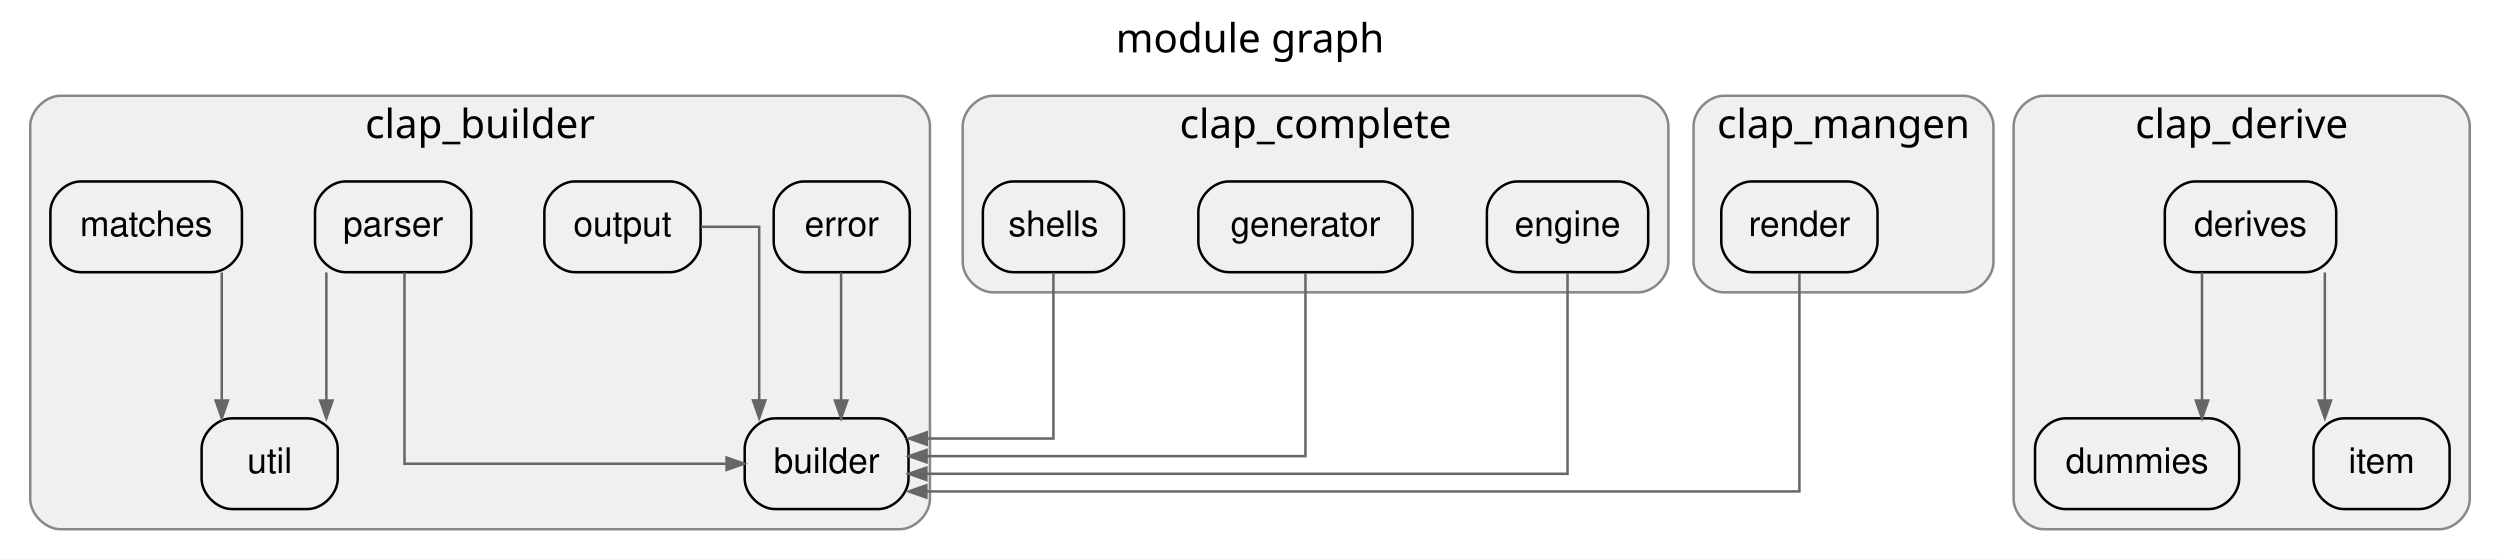
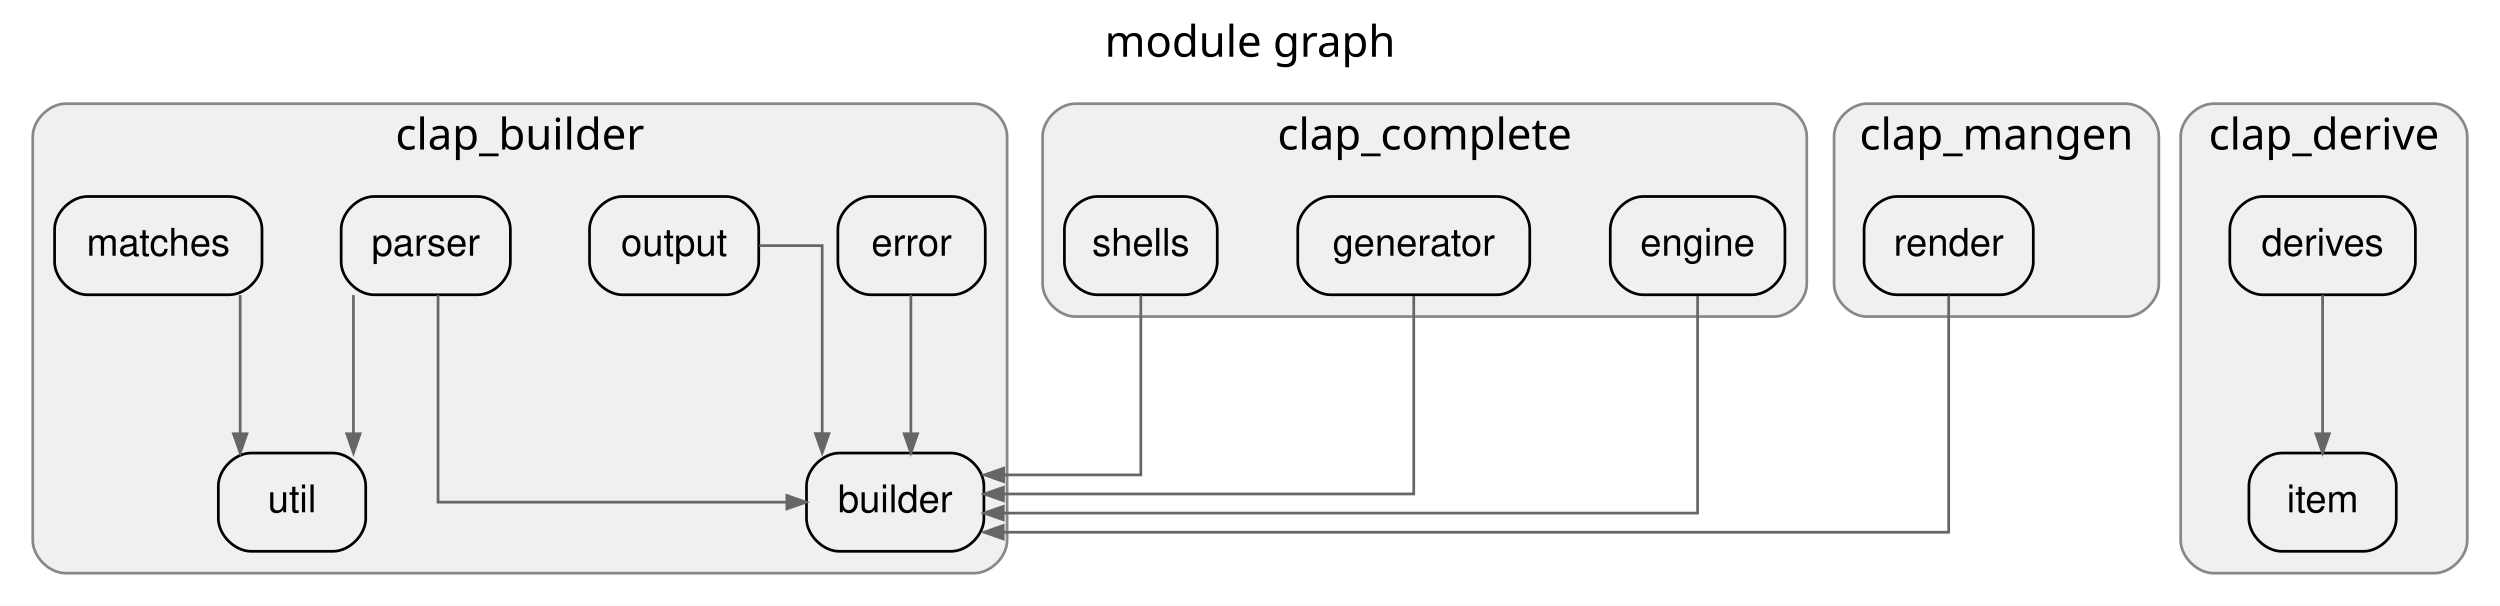
- <svg xmlns="http://www.w3.org/2000/svg" width="992pt" height="222pt" viewBox="0.00 0.00 992.00 222.00">
+ <svg xmlns="http://www.w3.org/2000/svg" width="916pt" height="222pt" viewBox="0.00 0.00 916.00 222.00">
  <g id="graph0" class="graph" transform="scale(1 1) rotate(0) translate(4 218)">
-     <polygon fill="white" stroke="transparent" points="-4,4 -4,-218 988,-218 988,4 -4,4" />
-     <text text-anchor="middle" x="492" y="-197.2" font-family="Helvetica Bold" font-size="16.00">module graph</text>
+     <polygon fill="white" stroke="transparent" points="-4,4 -4,-218 912,-218 912,4 -4,4" />
+     <text text-anchor="middle" x="454" y="-197.2" font-family="Helvetica Bold" font-size="16.00">module graph</text>
    <g id="clust1" class="cluster">
      <path fill="#f0f0f0" stroke="#888888" d="M20,-8C20,-8 353,-8 353,-8 359,-8 365,-14 365,-20 365,-20 365,-168 365,-168 365,-174 359,-180 353,-180 353,-180 20,-180 20,-180 14,-180 8,-174 8,-168 8,-168 8,-20 8,-20 8,-14 14,-8 20,-8" />
      <text text-anchor="middle" x="186.5" y="-163.2" font-family="Helvetica Bold" font-size="16.00">clap_builder</text>
    </g>
    <g id="clust2" class="cluster">
      <path fill="#f0f0f0" stroke="#888888" d="M390,-102C390,-102 646,-102 646,-102 652,-102 658,-108 658,-114 658,-114 658,-168 658,-168 658,-174 652,-180 646,-180 646,-180 390,-180 390,-180 384,-180 378,-174 378,-168 378,-168 378,-114 378,-114 378,-108 384,-102 390,-102" />
      <text text-anchor="middle" x="518" y="-163.2" font-family="Helvetica Bold" font-size="16.00">clap_complete</text>
    </g>
    <g id="clust3" class="cluster">
-       <path fill="#f0f0f0" stroke="#888888" d="M807,-8C807,-8 964,-8 964,-8 970,-8 976,-14 976,-20 976,-20 976,-168 976,-168 976,-174 970,-180 964,-180 964,-180 807,-180 807,-180 801,-180 795,-174 795,-168 795,-168 795,-20 795,-20 795,-14 801,-8 807,-8" />
-       <text text-anchor="middle" x="885.5" y="-163.2" font-family="Helvetica Bold" font-size="16.00">clap_derive</text>
+       <path fill="#f0f0f0" stroke="#888888" d="M807,-8C807,-8 888,-8 888,-8 894,-8 900,-14 900,-20 900,-20 900,-168 900,-168 900,-174 894,-180 888,-180 888,-180 807,-180 807,-180 801,-180 795,-174 795,-168 795,-168 795,-20 795,-20 795,-14 801,-8 807,-8" />
+       <text text-anchor="middle" x="847.5" y="-163.2" font-family="Helvetica Bold" font-size="16.00">clap_derive</text>
    </g>
    <g id="clust4" class="cluster">
      <path fill="#f0f0f0" stroke="#888888" d="M680,-102C680,-102 775,-102 775,-102 781,-102 787,-108 787,-114 787,-114 787,-168 787,-168 787,-174 781,-180 775,-180 775,-180 680,-180 680,-180 674,-180 668,-174 668,-168 668,-168 668,-114 668,-114 668,-108 674,-102 680,-102" />
      <text text-anchor="middle" x="727.5" y="-163.2" font-family="Helvetica Bold" font-size="16.00">clap_mangen</text>
    </g>
    <g id="node1" class="node">
      <path fill="#f0f0f0" stroke="black" d="M344.5,-52C344.5,-52 303.5,-52 303.5,-52 297.5,-52 291.5,-46 291.5,-40 291.5,-40 291.5,-28 291.5,-28 291.5,-22 297.5,-16 303.5,-16 303.5,-16 344.5,-16 344.5,-16 350.5,-16 356.5,-22 356.5,-28 356.5,-28 356.5,-40 356.5,-40 356.5,-46 350.5,-52 344.5,-52" />
      <text text-anchor="middle" x="324" y="-30.3" font-family="Helvetica,sans-Serif" font-size="14.00">builder</text>
    </g>
    <g id="node2" class="node">
      <path fill="#f0f0f0" stroke="black" d="M345,-146C345,-146 315,-146 315,-146 309,-146 303,-140 303,-134 303,-134 303,-122 303,-122 303,-116 309,-110 315,-110 315,-110 345,-110 345,-110 351,-110 357,-116 357,-122 357,-122 357,-134 357,-134 357,-140 351,-146 345,-146" />
      <text text-anchor="middle" x="330" y="-124.3" font-family="Helvetica,sans-Serif" font-size="14.00">error</text>
    </g>
    <g id="edge1" class="edge">
      <path fill="none" stroke="#666666" d="M329.75,-109.88C329.75,-109.88 329.75,-59.07 329.75,-59.07" />
      <polygon fill="#666666" stroke="#666666" points="332.2,-59.07 329.75,-52.07 327.3,-59.07 332.2,-59.07" />
    </g>
    <g id="node3" class="node">
      <path fill="#f0f0f0" stroke="black" d="M80,-146C80,-146 28,-146 28,-146 22,-146 16,-140 16,-134 16,-134 16,-122 16,-122 16,-116 22,-110 28,-110 28,-110 80,-110 80,-110 86,-110 92,-116 92,-122 92,-122 92,-134 92,-134 92,-140 86,-146 80,-146" />
      <text text-anchor="middle" x="54" y="-124.3" font-family="Helvetica,sans-Serif" font-size="14.00">matches</text>
    </g>
    <g id="node6" class="node">
      <path fill="#f0f0f0" stroke="black" d="M118,-52C118,-52 88,-52 88,-52 82,-52 76,-46 76,-40 76,-40 76,-28 76,-28 76,-22 82,-16 88,-16 88,-16 118,-16 118,-16 124,-16 130,-22 130,-28 130,-28 130,-40 130,-40 130,-46 124,-52 118,-52" />
      <text text-anchor="middle" x="103" y="-30.3" font-family="Helvetica,sans-Serif" font-size="14.00">util</text>
    </g>
    <g id="edge2" class="edge">
      <path fill="none" stroke="#666666" d="M84,-109.88C84,-109.88 84,-59.07 84,-59.07" />
      <polygon fill="#666666" stroke="#666666" points="86.45,-59.07 84,-52.07 81.55,-59.07 86.45,-59.07" />
    </g>
    <g id="node4" class="node">
      <path fill="#f0f0f0" stroke="black" d="M262,-146C262,-146 224,-146 224,-146 218,-146 212,-140 212,-134 212,-134 212,-122 212,-122 212,-116 218,-110 224,-110 224,-110 262,-110 262,-110 268,-110 274,-116 274,-122 274,-122 274,-134 274,-134 274,-140 268,-146 262,-146" />
      <text text-anchor="middle" x="243" y="-124.3" font-family="Helvetica,sans-Serif" font-size="14.00">output</text>
    </g>
    <g id="edge3" class="edge">
      <path fill="none" stroke="#666666" d="M274.24,-128C286.3,-128 297.25,-128 297.25,-128 297.25,-128 297.25,-59.12 297.25,-59.12" />
      <polygon fill="#666666" stroke="#666666" points="299.7,-59.12 297.25,-52.12 294.8,-59.12 299.7,-59.12" />
    </g>
    <g id="node5" class="node">
      <path fill="#f0f0f0" stroke="black" d="M171,-146C171,-146 133,-146 133,-146 127,-146 121,-140 121,-134 121,-134 121,-122 121,-122 121,-116 127,-110 133,-110 133,-110 171,-110 171,-110 177,-110 183,-116 183,-122 183,-122 183,-134 183,-134 183,-140 177,-146 171,-146" />
      <text text-anchor="middle" x="152" y="-124.3" font-family="Helvetica,sans-Serif" font-size="14.00">parser</text>
    </g>
    <g id="edge4" class="edge">
      <path fill="none" stroke="#666666" d="M156.5,-109.88C156.5,-82.56 156.5,-34 156.5,-34 156.5,-34 284.31,-34 284.31,-34" />
      <polygon fill="#666666" stroke="#666666" points="284.31,-36.45 291.31,-34 284.31,-31.55 284.31,-36.45" />
    </g>
    <g id="edge5" class="edge">
      <path fill="none" stroke="#666666" d="M125.5,-109.88C125.5,-109.88 125.5,-59.07 125.5,-59.07" />
      <polygon fill="#666666" stroke="#666666" points="127.95,-59.07 125.5,-52.07 123.05,-59.07 127.95,-59.07" />
    </g>
    <g id="node7" class="node">
      <path fill="#f0f0f0" stroke="black" d="M638,-146C638,-146 598,-146 598,-146 592,-146 586,-140 586,-134 586,-134 586,-122 586,-122 586,-116 592,-110 598,-110 598,-110 638,-110 638,-110 644,-110 650,-116 650,-122 650,-122 650,-134 650,-134 650,-140 644,-146 638,-146" />
      <text text-anchor="middle" x="618" y="-124.3" font-family="Helvetica,sans-Serif" font-size="14.00">engine</text>
    </g>
    <g id="edge6" class="edge">
      <path fill="none" stroke="#666666" d="M618,-109.57C618,-81.18 618,-30 618,-30 618,-30 363.59,-30 363.59,-30" />
      <polygon fill="#666666" stroke="#666666" points="363.59,-27.55 356.59,-30 363.59,-32.45 363.59,-27.55" />
    </g>
    <g id="node8" class="node">
      <path fill="#f0f0f0" stroke="black" d="M544.5,-146C544.5,-146 483.5,-146 483.5,-146 477.5,-146 471.5,-140 471.5,-134 471.5,-134 471.5,-122 471.5,-122 471.5,-116 477.5,-110 483.5,-110 483.5,-110 544.5,-110 544.5,-110 550.5,-110 556.5,-116 556.5,-122 556.5,-122 556.5,-134 556.5,-134 556.5,-140 550.5,-146 544.5,-146" />
      <text text-anchor="middle" x="514" y="-124.3" font-family="Helvetica,sans-Serif" font-size="14.00">generator</text>
    </g>
    <g id="edge7" class="edge">
      <path fill="none" stroke="#666666" d="M514,-109.58C514,-82.99 514,-37 514,-37 514,-37 363.66,-37 363.66,-37" />
      <polygon fill="#666666" stroke="#666666" points="363.66,-34.55 356.66,-37 363.66,-39.45 363.66,-34.55" />
    </g>
    <g id="node9" class="node">
      <path fill="#f0f0f0" stroke="black" d="M430,-146C430,-146 398,-146 398,-146 392,-146 386,-140 386,-134 386,-134 386,-122 386,-122 386,-116 392,-110 398,-110 398,-110 430,-110 430,-110 436,-110 442,-116 442,-122 442,-122 442,-134 442,-134 442,-140 436,-146 430,-146" />
      <text text-anchor="middle" x="414" y="-124.3" font-family="Helvetica,sans-Serif" font-size="14.00">shells</text>
    </g>
    <g id="edge8" class="edge">
      <path fill="none" stroke="#666666" d="M414,-109.77C414,-85.07 414,-44 414,-44 414,-44 363.75,-44 363.75,-44" />
      <polygon fill="#666666" stroke="#666666" points="363.75,-41.55 356.75,-44 363.75,-46.45 363.75,-41.55" />
    </g>
    <g id="node10" class="node">
-       <path fill="#f0f0f0" stroke="black" d="M911,-146C911,-146 867,-146 867,-146 861,-146 855,-140 855,-134 855,-134 855,-122 855,-122 855,-116 861,-110 867,-110 867,-110 911,-110 911,-110 917,-110 923,-116 923,-122 923,-122 923,-134 923,-134 923,-140 917,-146 911,-146" />
-       <text text-anchor="middle" x="889" y="-124.3" font-family="Helvetica,sans-Serif" font-size="14.00">derives</text>
+       <path fill="#f0f0f0" stroke="black" d="M869,-146C869,-146 825,-146 825,-146 819,-146 813,-140 813,-134 813,-134 813,-122 813,-122 813,-116 819,-110 825,-110 825,-110 869,-110 869,-110 875,-110 881,-116 881,-122 881,-122 881,-134 881,-134 881,-140 875,-146 869,-146" />
+       <text text-anchor="middle" x="847" y="-124.3" font-family="Helvetica,sans-Serif" font-size="14.00">derives</text>
    </g>
    <g id="node11" class="node">
-       <path fill="#f0f0f0" stroke="black" d="M872.5,-52C872.5,-52 815.5,-52 815.5,-52 809.5,-52 803.5,-46 803.5,-40 803.5,-40 803.5,-28 803.5,-28 803.5,-22 809.5,-16 815.5,-16 815.5,-16 872.5,-16 872.5,-16 878.5,-16 884.5,-22 884.5,-28 884.5,-28 884.5,-40 884.5,-40 884.5,-46 878.5,-52 872.5,-52" />
-       <text text-anchor="middle" x="844" y="-30.3" font-family="Helvetica,sans-Serif" font-size="14.00">dummies</text>
+       <path fill="#f0f0f0" stroke="black" d="M862,-52C862,-52 832,-52 832,-52 826,-52 820,-46 820,-40 820,-40 820,-28 820,-28 820,-22 826,-16 832,-16 832,-16 862,-16 862,-16 868,-16 874,-22 874,-28 874,-28 874,-40 874,-40 874,-46 868,-52 862,-52" />
+       <text text-anchor="middle" x="847" y="-30.3" font-family="Helvetica,sans-Serif" font-size="14.00">item</text>
    </g>
    <g id="edge9" class="edge">
-       <path fill="none" stroke="#666666" d="M869.75,-109.88C869.75,-109.88 869.75,-59.07 869.75,-59.07" />
-       <polygon fill="#666666" stroke="#666666" points="872.2,-59.07 869.75,-52.07 867.3,-59.07 872.2,-59.07" />
+       <path fill="none" stroke="#666666" d="M847,-109.88C847,-109.88 847,-59.07 847,-59.07" />
+       <polygon fill="#666666" stroke="#666666" points="849.45,-59.07 847,-52.07 844.55,-59.07 849.45,-59.07" />
    </g>
    <g id="node12" class="node">
-       <path fill="#f0f0f0" stroke="black" d="M956,-52C956,-52 926,-52 926,-52 920,-52 914,-46 914,-40 914,-40 914,-28 914,-28 914,-22 920,-16 926,-16 926,-16 956,-16 956,-16 962,-16 968,-22 968,-28 968,-28 968,-40 968,-40 968,-46 962,-52 956,-52" />
-       <text text-anchor="middle" x="941" y="-30.3" font-family="Helvetica,sans-Serif" font-size="14.00">item</text>
-     </g>
-     <g id="edge10" class="edge">
-       <path fill="none" stroke="#666666" d="M918.5,-109.88C918.5,-109.88 918.5,-59.07 918.5,-59.07" />
-       <polygon fill="#666666" stroke="#666666" points="920.95,-59.07 918.5,-52.07 916.05,-59.07 920.95,-59.07" />
-     </g>
-     <g id="node13" class="node">
      <path fill="#f0f0f0" stroke="black" d="M729,-146C729,-146 691,-146 691,-146 685,-146 679,-140 679,-134 679,-134 679,-122 679,-122 679,-116 685,-110 691,-110 691,-110 729,-110 729,-110 735,-110 741,-116 741,-122 741,-122 741,-134 741,-134 741,-140 735,-146 729,-146" />
      <text text-anchor="middle" x="710" y="-124.3" font-family="Helvetica,sans-Serif" font-size="14.00">render</text>
    </g>
-     <g id="edge11" class="edge">
+     <g id="edge10" class="edge">
      <path fill="none" stroke="#666666" d="M710,-109.71C710,-79.63 710,-23 710,-23 710,-23 363.58,-23 363.58,-23" />
      <polygon fill="#666666" stroke="#666666" points="363.58,-20.55 356.58,-23 363.58,-25.45 363.58,-20.55" />
    </g>
  </g>
</svg>
